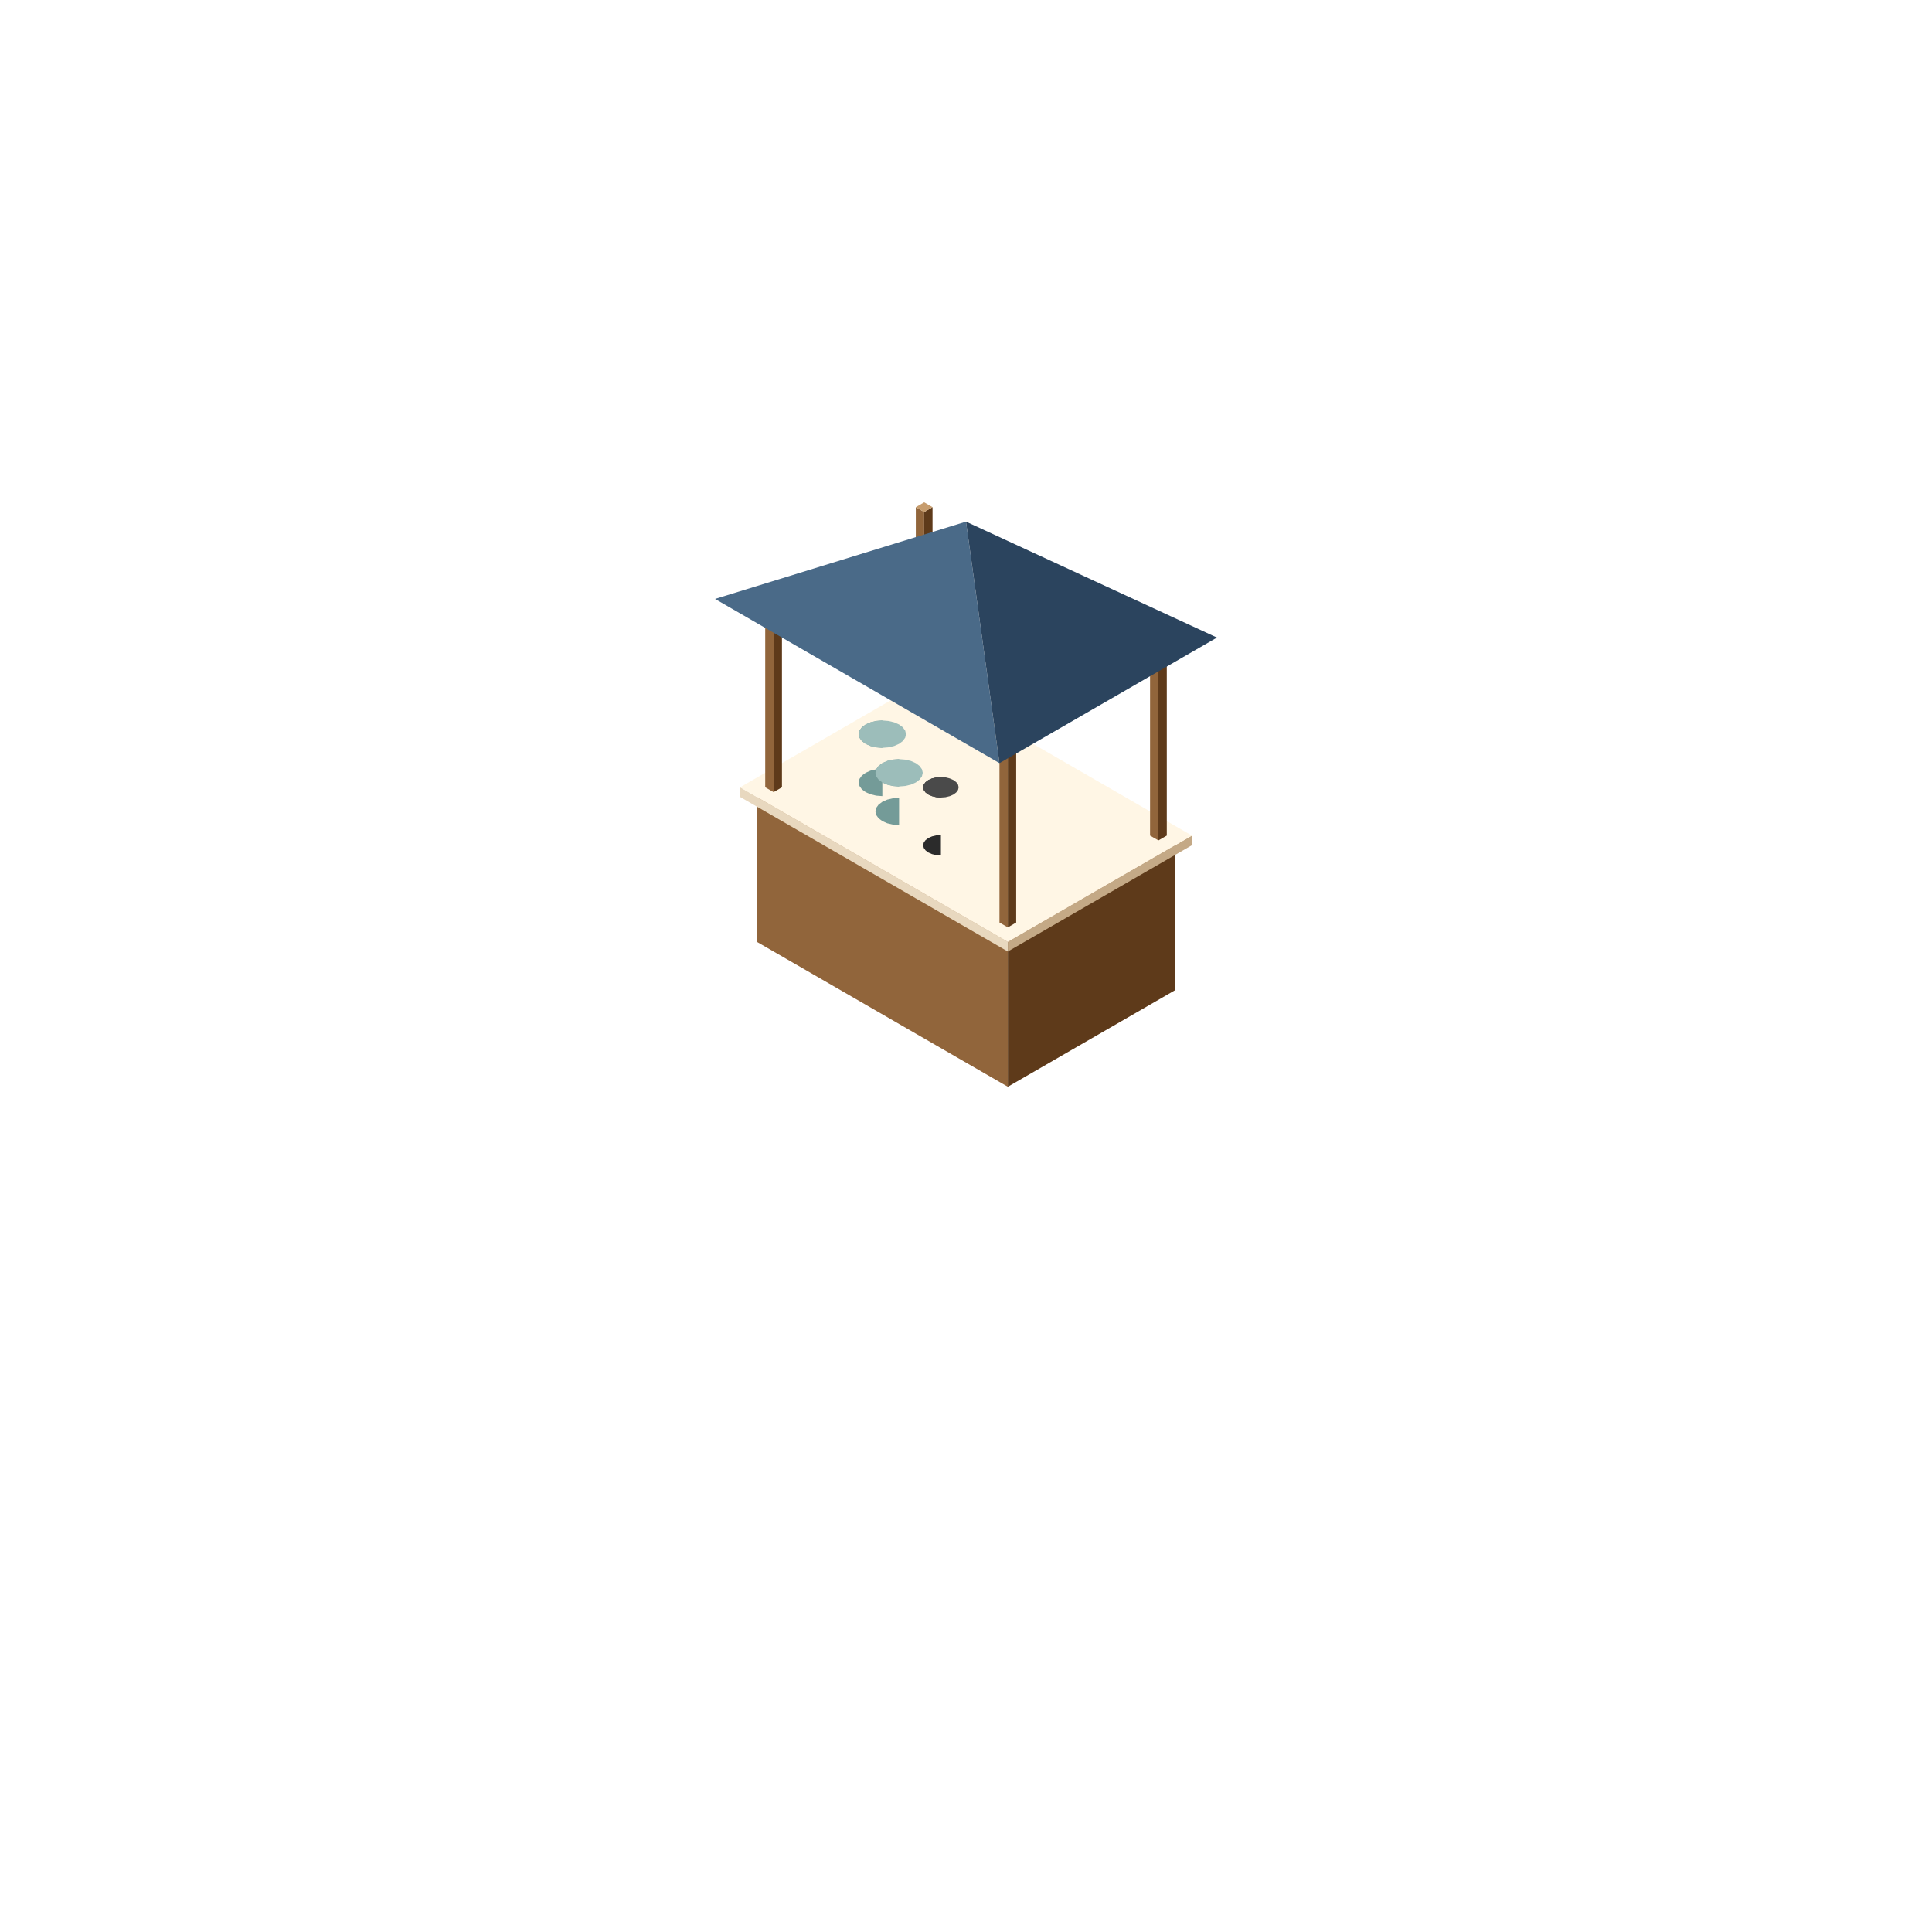
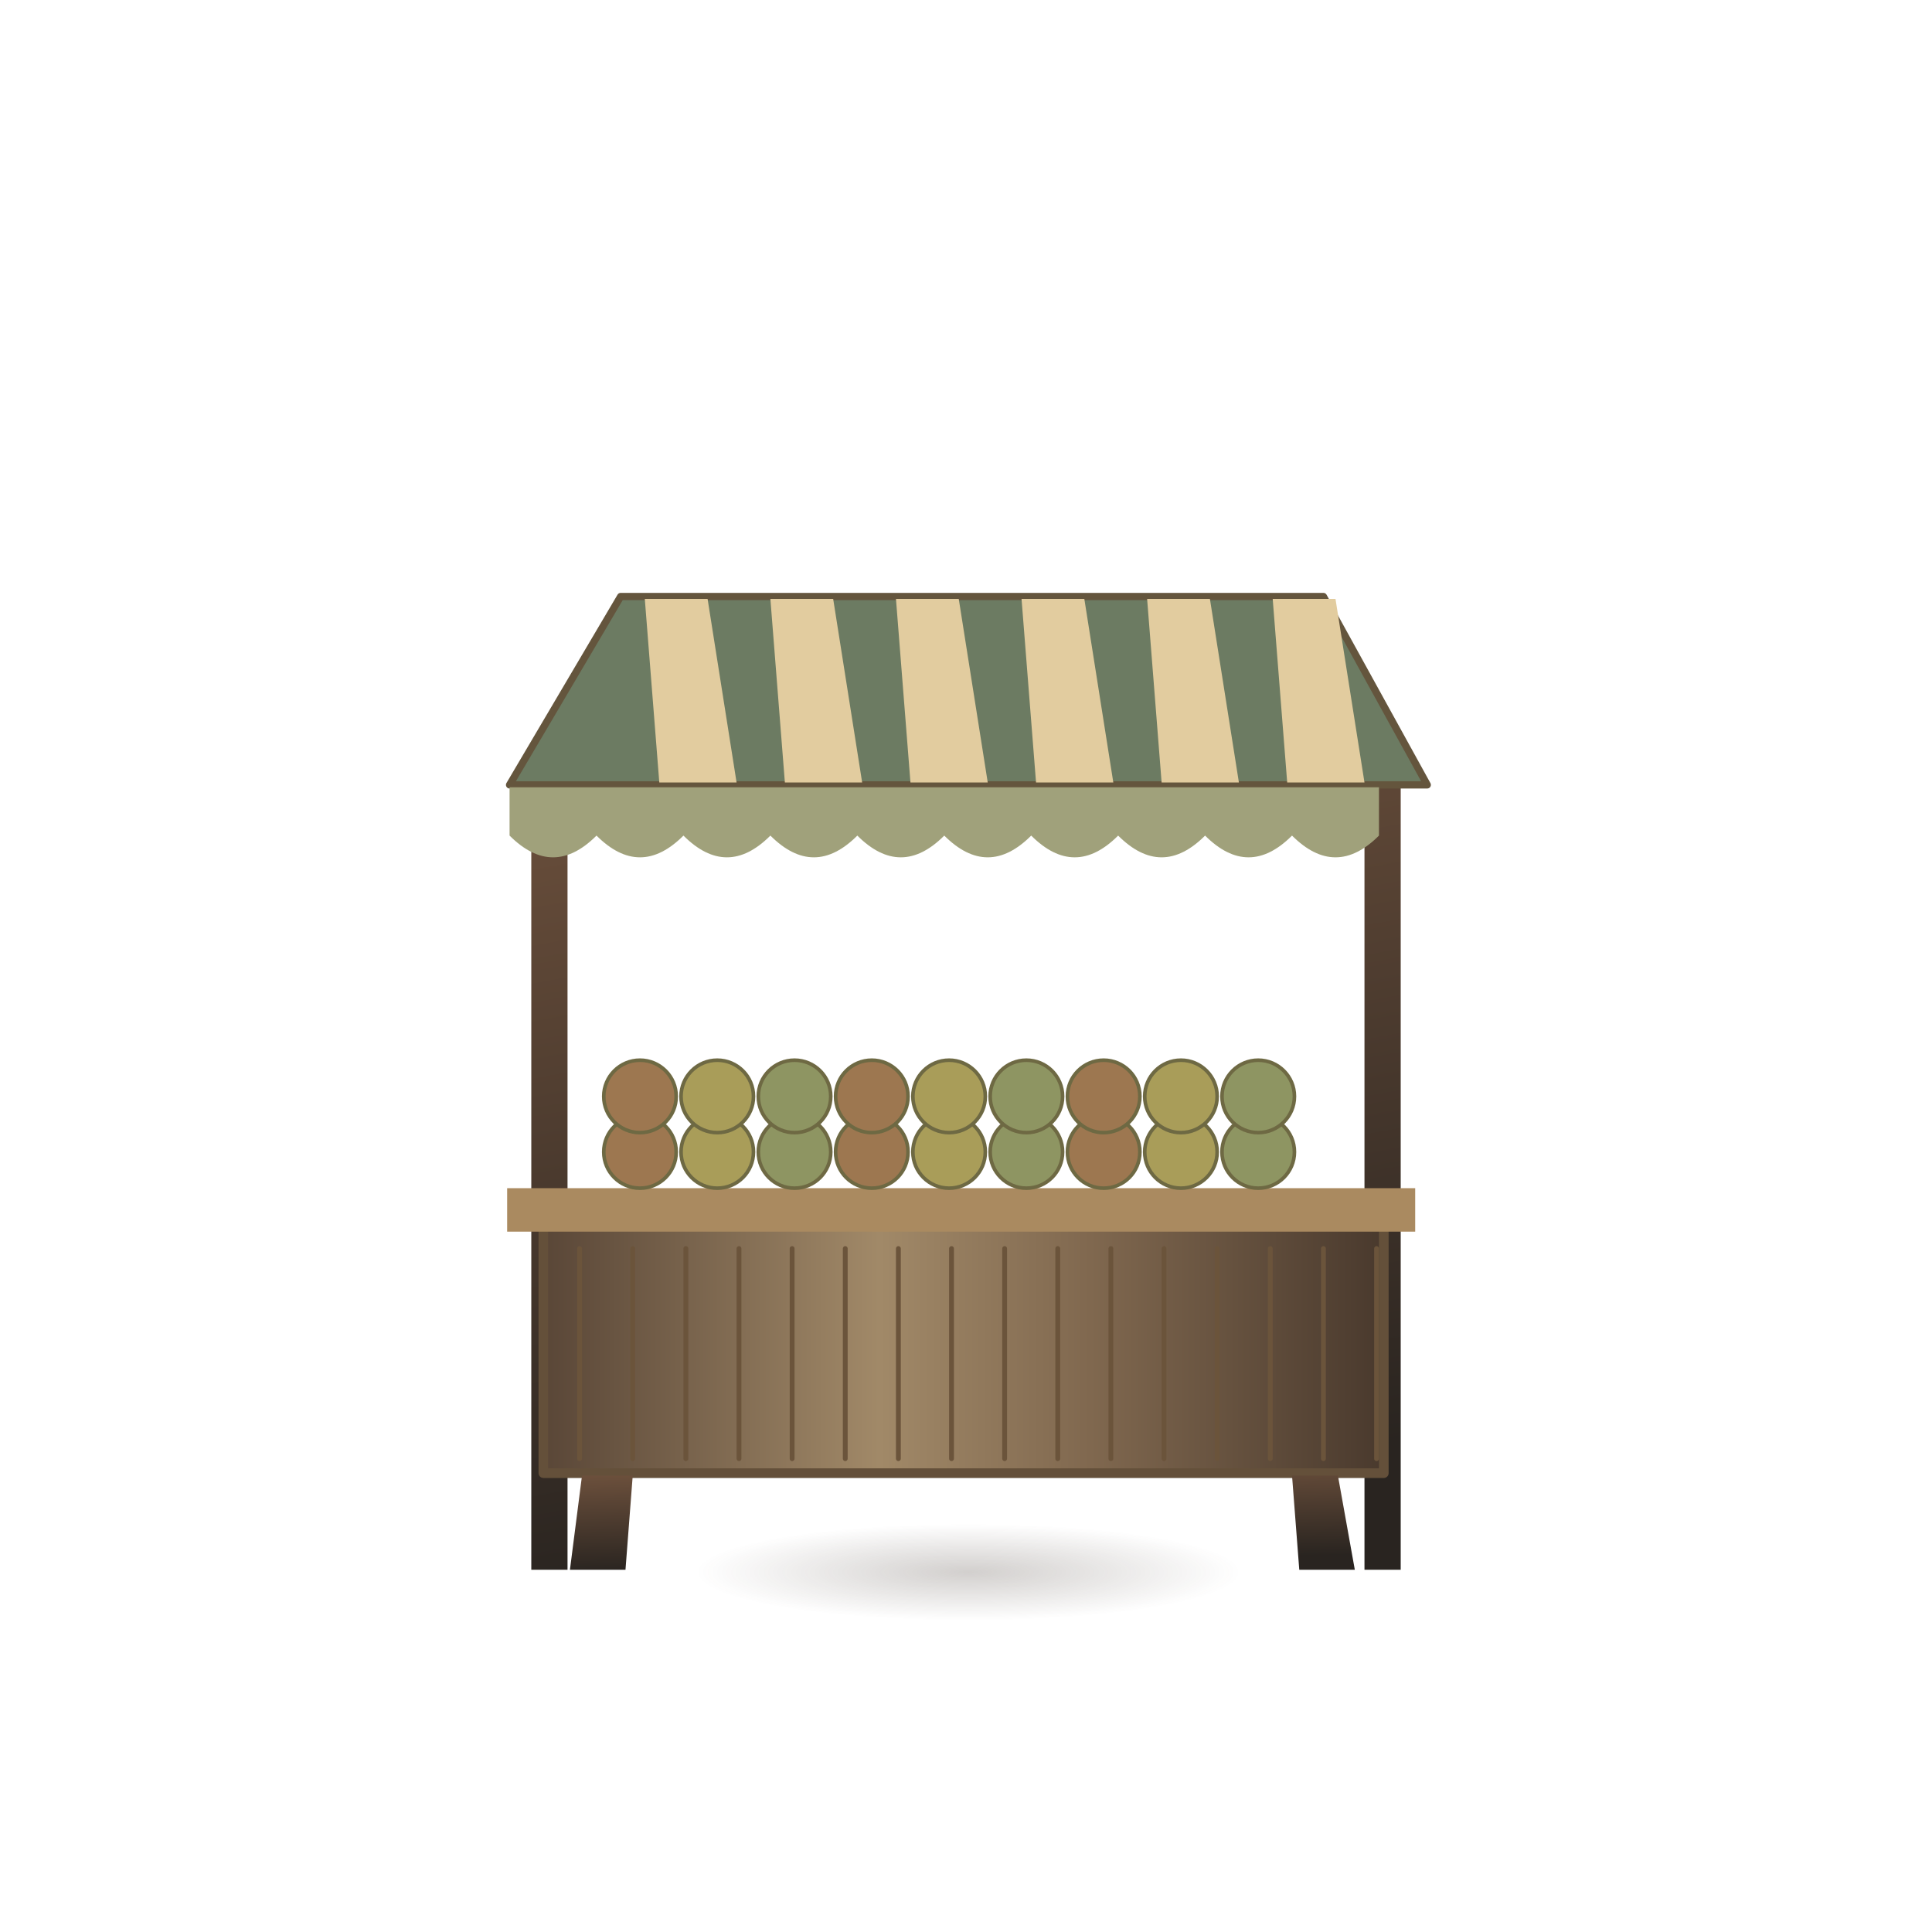
- <svg xmlns="http://www.w3.org/2000/svg" viewBox="0 0 800 800" width="1024" height="1024">
-   <polygon points="313.40,330.00 417.32,390.00 417.32,450.00 313.40,390.00" fill="#91653B" opacity="1.0" />
-   <polygon points="417.32,390.00 486.60,350.00 486.60,410.00 417.32,450.00" fill="#5E3A1A" opacity="1.0" />
-   <polygon points="313.40,330.00 382.68,290.00 486.60,350.00 417.32,390.00" fill="#C69C6D" opacity="1.0" />
-   <polygon points="306.47,326.00 417.32,390.00 417.32,394.00 306.47,330.00" fill="#E8D8BF" opacity="1.0" />
-   <polygon points="417.32,390.00 493.53,346.00 493.53,350.00 417.32,394.00" fill="#C4A986" opacity="1.0" />
-   <polygon points="306.47,326.00 382.68,282.00 493.53,346.00 417.32,390.00" fill="#FFF6E5" opacity="1.0" />
-   <polygon points="476.21,266.00 479.67,268.00 479.67,348.00 476.21,346.00" fill="#91653B" opacity="1.0" />
-   <polygon points="479.67,268.00 483.14,266.00 483.14,346.00 479.67,348.00" fill="#5E3A1A" opacity="1.0" />
-   <polygon points="476.21,266.00 479.67,264.00 483.14,266.00 479.67,268.00" fill="#C69C6D" opacity="1.0" />
-   <polygon points="379.22,210.00 382.68,212.00 382.68,292.00 379.22,290.00" fill="#91653B" opacity="1.0" />
-   <polygon points="382.68,212.00 386.14,210.00 386.14,290.00 382.68,292.00" fill="#5E3A1A" opacity="1.0" />
-   <polygon points="379.22,210.00 382.68,208.00 386.14,210.00 382.68,212.00" fill="#C69C6D" opacity="1.0" />
-   <polygon points="413.86,302.00 417.32,304.00 417.32,384.00 413.86,382.00" fill="#91653B" opacity="1.0" />
-   <polygon points="417.32,304.00 420.78,302.00 420.78,382.00 417.32,384.00" fill="#5E3A1A" opacity="1.0" />
-   <polygon points="413.86,302.00 417.32,300.00 420.78,302.00 417.32,304.00" fill="#C69C6D" opacity="1.0" />
-   <polygon points="316.86,246.00 320.33,248.00 320.33,328.00 316.86,326.00" fill="#91653B" opacity="1.0" />
-   <polygon points="320.33,248.00 323.79,246.00 323.79,326.00 320.33,328.00" fill="#5E3A1A" opacity="1.0" />
-   <polygon points="316.86,246.00 320.33,244.00 323.79,246.00 320.33,248.00" fill="#C69C6D" opacity="1.0" />
-   <polygon points="296.08,248.00 413.86,316.00 400.00,216.00" fill="#4A6A88" opacity="1.0" />
-   <polygon points="413.86,316.00 503.92,264.00 400.00,216.00" fill="#2B445E" opacity="1.0" />
-   <polygon points="365.36,309.66 362.82,309.46 360.46,308.90 358.43,308.00 356.87,306.83 355.89,305.46 355.56,304.00 355.89,302.54 356.87,301.17 358.43,300.00 360.46,299.10 362.82,298.54 365.36,298.34 365.36,318.34 362.82,318.54 360.46,319.10 358.43,320.00 356.87,321.17 355.89,322.54 355.56,324.00 355.89,325.46 356.87,326.83 358.43,328.00 360.46,328.90 362.82,329.46 365.36,329.66" fill="#749B98" opacity="1.0" />
-   <polygon points="372.29,308.00 370.26,308.90 367.89,309.46 365.36,309.66 362.82,309.46 360.46,308.90 358.43,308.00 356.87,306.83 355.89,305.46 355.56,304.00 355.89,302.54 356.87,301.17 358.43,300.00 360.46,299.10 362.82,298.54 365.36,298.34 367.89,298.54 370.26,299.10 372.29,300.00 373.84,301.17 374.82,302.54 375.16,304.00 374.82,305.46 373.84,306.83" fill="#9CBDBA" opacity="1.0" />
-   <polygon points="372.29,325.66 369.75,325.46 367.39,324.90 365.36,324.00 363.80,322.83 362.82,321.46 362.49,320.00 362.82,318.54 363.80,317.17 365.36,316.00 367.39,315.10 369.75,314.54 372.29,314.34 372.29,330.34 369.75,330.54 367.39,331.10 365.36,332.00 363.80,333.17 362.82,334.54 362.49,336.00 362.82,337.46 363.80,338.83 365.36,340.00 367.39,340.90 369.75,341.46 372.29,341.66" fill="#749B98" opacity="1.0" />
-   <polygon points="379.22,324.00 377.19,324.90 374.82,325.46 372.29,325.66 369.75,325.46 367.39,324.90 365.36,324.00 363.80,322.83 362.82,321.46 362.49,320.00 362.82,318.54 363.80,317.17 365.36,316.00 367.39,315.10 369.75,314.54 372.29,314.34 374.82,314.54 377.19,315.10 379.22,316.00 380.77,317.17 381.75,318.54 382.09,320.00 381.75,321.46 380.77,322.83" fill="#9CBDBA" opacity="1.0" />
-   <polygon points="389.61,330.24 387.71,330.10 385.93,329.67 384.41,329.00 383.24,328.12 382.51,327.10 382.26,326.00 382.51,324.90 383.24,323.88 384.41,323.00 385.93,322.33 387.71,321.90 389.61,321.76 389.61,345.76 387.71,345.90 385.93,346.33 384.41,347.00 383.24,347.88 382.51,348.90 382.26,350.00 382.51,351.10 383.24,352.12 384.41,353.00 385.93,353.67 387.71,354.10 389.61,354.24" fill="#2b2b2b" opacity="1.0" />
-   <polygon points="394.80,329.00 393.28,329.67 391.51,330.10 389.61,330.24 387.71,330.10 385.93,329.67 384.41,329.00 383.24,328.12 382.51,327.10 382.26,326.00 382.51,324.90 383.24,323.88 384.41,323.00 385.93,322.33 387.71,321.90 389.61,321.76 391.51,321.90 393.28,322.33 394.80,323.00 395.97,323.88 396.71,324.90 396.96,326.00 396.71,327.10 395.97,328.12" fill="#4A4A4A" opacity="1.0" />
+ <svg xmlns="http://www.w3.org/2000/svg" viewBox="0 0 800 800" width="1024" height="1024" role="img" aria-labelledby="title">
+   <defs>
+     <linearGradient id="cloth" x1="0" x2="1">
+       <stop stop-color="#342f2a" />
+       <stop offset=".42" stop-color="#756450" />
+       <stop offset=".7" stop-color="#5b4d3f" />
+       <stop offset="1" stop-color="#302b27" />
+     </linearGradient>
+     <linearGradient id="skin" x1="0" x2="1" y2=".5">
+       <stop stop-color="#a87552" />
+       <stop offset=".5" stop-color="#e0ba91" />
+       <stop offset="1" stop-color="#b3825e" />
+     </linearGradient>
+     <linearGradient id="leather" x2=".2" y2="1">
+       <stop stop-color="#6c503c" />
+       <stop offset="1" stop-color="#292420" />
+     </linearGradient>
+     <linearGradient id="silk" x1="0" x2="1">
+       <stop stop-color="#594637" />
+       <stop offset=".4" stop-color="#a18968" />
+       <stop offset=".65" stop-color="#80684f" />
+       <stop offset="1" stop-color="#49392d" />
+     </linearGradient>
+     <radialGradient id="shadow">
+       <stop stop-color="#3c3028" stop-opacity=".23" />
+       <stop offset="1" stop-color="#3c3028" stop-opacity="0" />
+     </radialGradient>
+   </defs>
+   <ellipse cx="401" cy="651" rx="113" ry="20" fill="url(#shadow)" />
+   <g stroke-linejoin="round" stroke-linecap="round">
+     <path d="M220 650V317h15v333m330 0V317h15v333" fill="url(#leather)" />
+     <path d="M211 325l46-78h291l43 78Z" fill="#6c7b62" stroke="#64553d" stroke-width="3" />
+     <path d="M267 248h26l12 76h-32Z" fill="#e2cc9f" />
+     <path d="M319 248h26l12 76h-32Z" fill="#e2cc9f" />
+     <path d="M371 248h26l12 76h-32Z" fill="#e2cc9f" />
+     <path d="M423 248h26l12 76h-32Z" fill="#e2cc9f" />
+     <path d="M475 248h26l12 76h-32Z" fill="#e2cc9f" />
+     <path d="M527 248h26l12 76h-32Z" fill="#e2cc9f" />
+     <path d="M211 326v20q18 18 36 0 18 18 36 0 18 18 36 0 18 18 36 0 18 18 36 0 18 18 36 0 18 18 36 0 18 18 36 0 18 18 36 0 18 18 36 0v-20Z" fill="#a0a17b" />
+     <path d="M225 498h348v112H225Z" fill="url(#silk)" stroke="#64503a" stroke-width="4" />
+     <path d="M210 492h376v18H210Z" fill="#aa8a60" />
+     <path d="M240 517v87" stroke="#6b543b" stroke-width="2" />
+     <path d="M262 517v87" stroke="#6b543b" stroke-width="2" />
+     <path d="M284 517v87" stroke="#6b543b" stroke-width="2" />
+     <path d="M306 517v87" stroke="#6b543b" stroke-width="2" />
+     <path d="M328 517v87" stroke="#6b543b" stroke-width="2" />
+     <path d="M350 517v87" stroke="#6b543b" stroke-width="2" />
+     <path d="M372 517v87" stroke="#6b543b" stroke-width="2" />
+     <path d="M394 517v87" stroke="#6b543b" stroke-width="2" />
+     <path d="M416 517v87" stroke="#6b543b" stroke-width="2" />
+     <path d="M438 517v87" stroke="#6b543b" stroke-width="2" />
+     <path d="M460 517v87" stroke="#6b543b" stroke-width="2" />
+     <path d="M482 517v87" stroke="#6b543b" stroke-width="2" />
+     <path d="M504 517v87" stroke="#6b543b" stroke-width="2" />
+     <path d="M526 517v87" stroke="#6b543b" stroke-width="2" />
+     <path d="M548 517v87" stroke="#6b543b" stroke-width="2" />
+     <path d="M570 517v87" stroke="#6b543b" stroke-width="2" />
+     <circle cx="265" cy="477" r="15" fill="#9d7750" stroke="#6e6943" stroke-width="1.5" />
+     <circle cx="297" cy="477" r="15" fill="#a99d59" stroke="#6e6943" stroke-width="1.5" />
+     <circle cx="329" cy="477" r="15" fill="#8e9562" stroke="#6e6943" stroke-width="1.5" />
+     <circle cx="361" cy="477" r="15" fill="#9d7750" stroke="#6e6943" stroke-width="1.5" />
+     <circle cx="393" cy="477" r="15" fill="#a99d59" stroke="#6e6943" stroke-width="1.5" />
+     <circle cx="425" cy="477" r="15" fill="#8e9562" stroke="#6e6943" stroke-width="1.5" />
+     <circle cx="457" cy="477" r="15" fill="#9d7750" stroke="#6e6943" stroke-width="1.5" />
+     <circle cx="489" cy="477" r="15" fill="#a99d59" stroke="#6e6943" stroke-width="1.5" />
+     <circle cx="521" cy="477" r="15" fill="#8e9562" stroke="#6e6943" stroke-width="1.5" />
+     <circle cx="265" cy="454" r="15" fill="#9d7750" stroke="#6e6943" stroke-width="1.5" />
+     <circle cx="297" cy="454" r="15" fill="#a99d59" stroke="#6e6943" stroke-width="1.5" />
+     <circle cx="329" cy="454" r="15" fill="#8e9562" stroke="#6e6943" stroke-width="1.5" />
+     <circle cx="361" cy="454" r="15" fill="#9d7750" stroke="#6e6943" stroke-width="1.5" />
+     <circle cx="393" cy="454" r="15" fill="#a99d59" stroke="#6e6943" stroke-width="1.5" />
+     <circle cx="425" cy="454" r="15" fill="#8e9562" stroke="#6e6943" stroke-width="1.5" />
+     <circle cx="457" cy="454" r="15" fill="#9d7750" stroke="#6e6943" stroke-width="1.5" />
+     <circle cx="489" cy="454" r="15" fill="#a99d59" stroke="#6e6943" stroke-width="1.5" />
+     <circle cx="521" cy="454" r="15" fill="#8e9562" stroke="#6e6943" stroke-width="1.5" />
+     <path d="M241 611l-5 39h23l3-39m273 0 3 39h23l-7-39" fill="url(#leather)" />
+   </g>
</svg>
